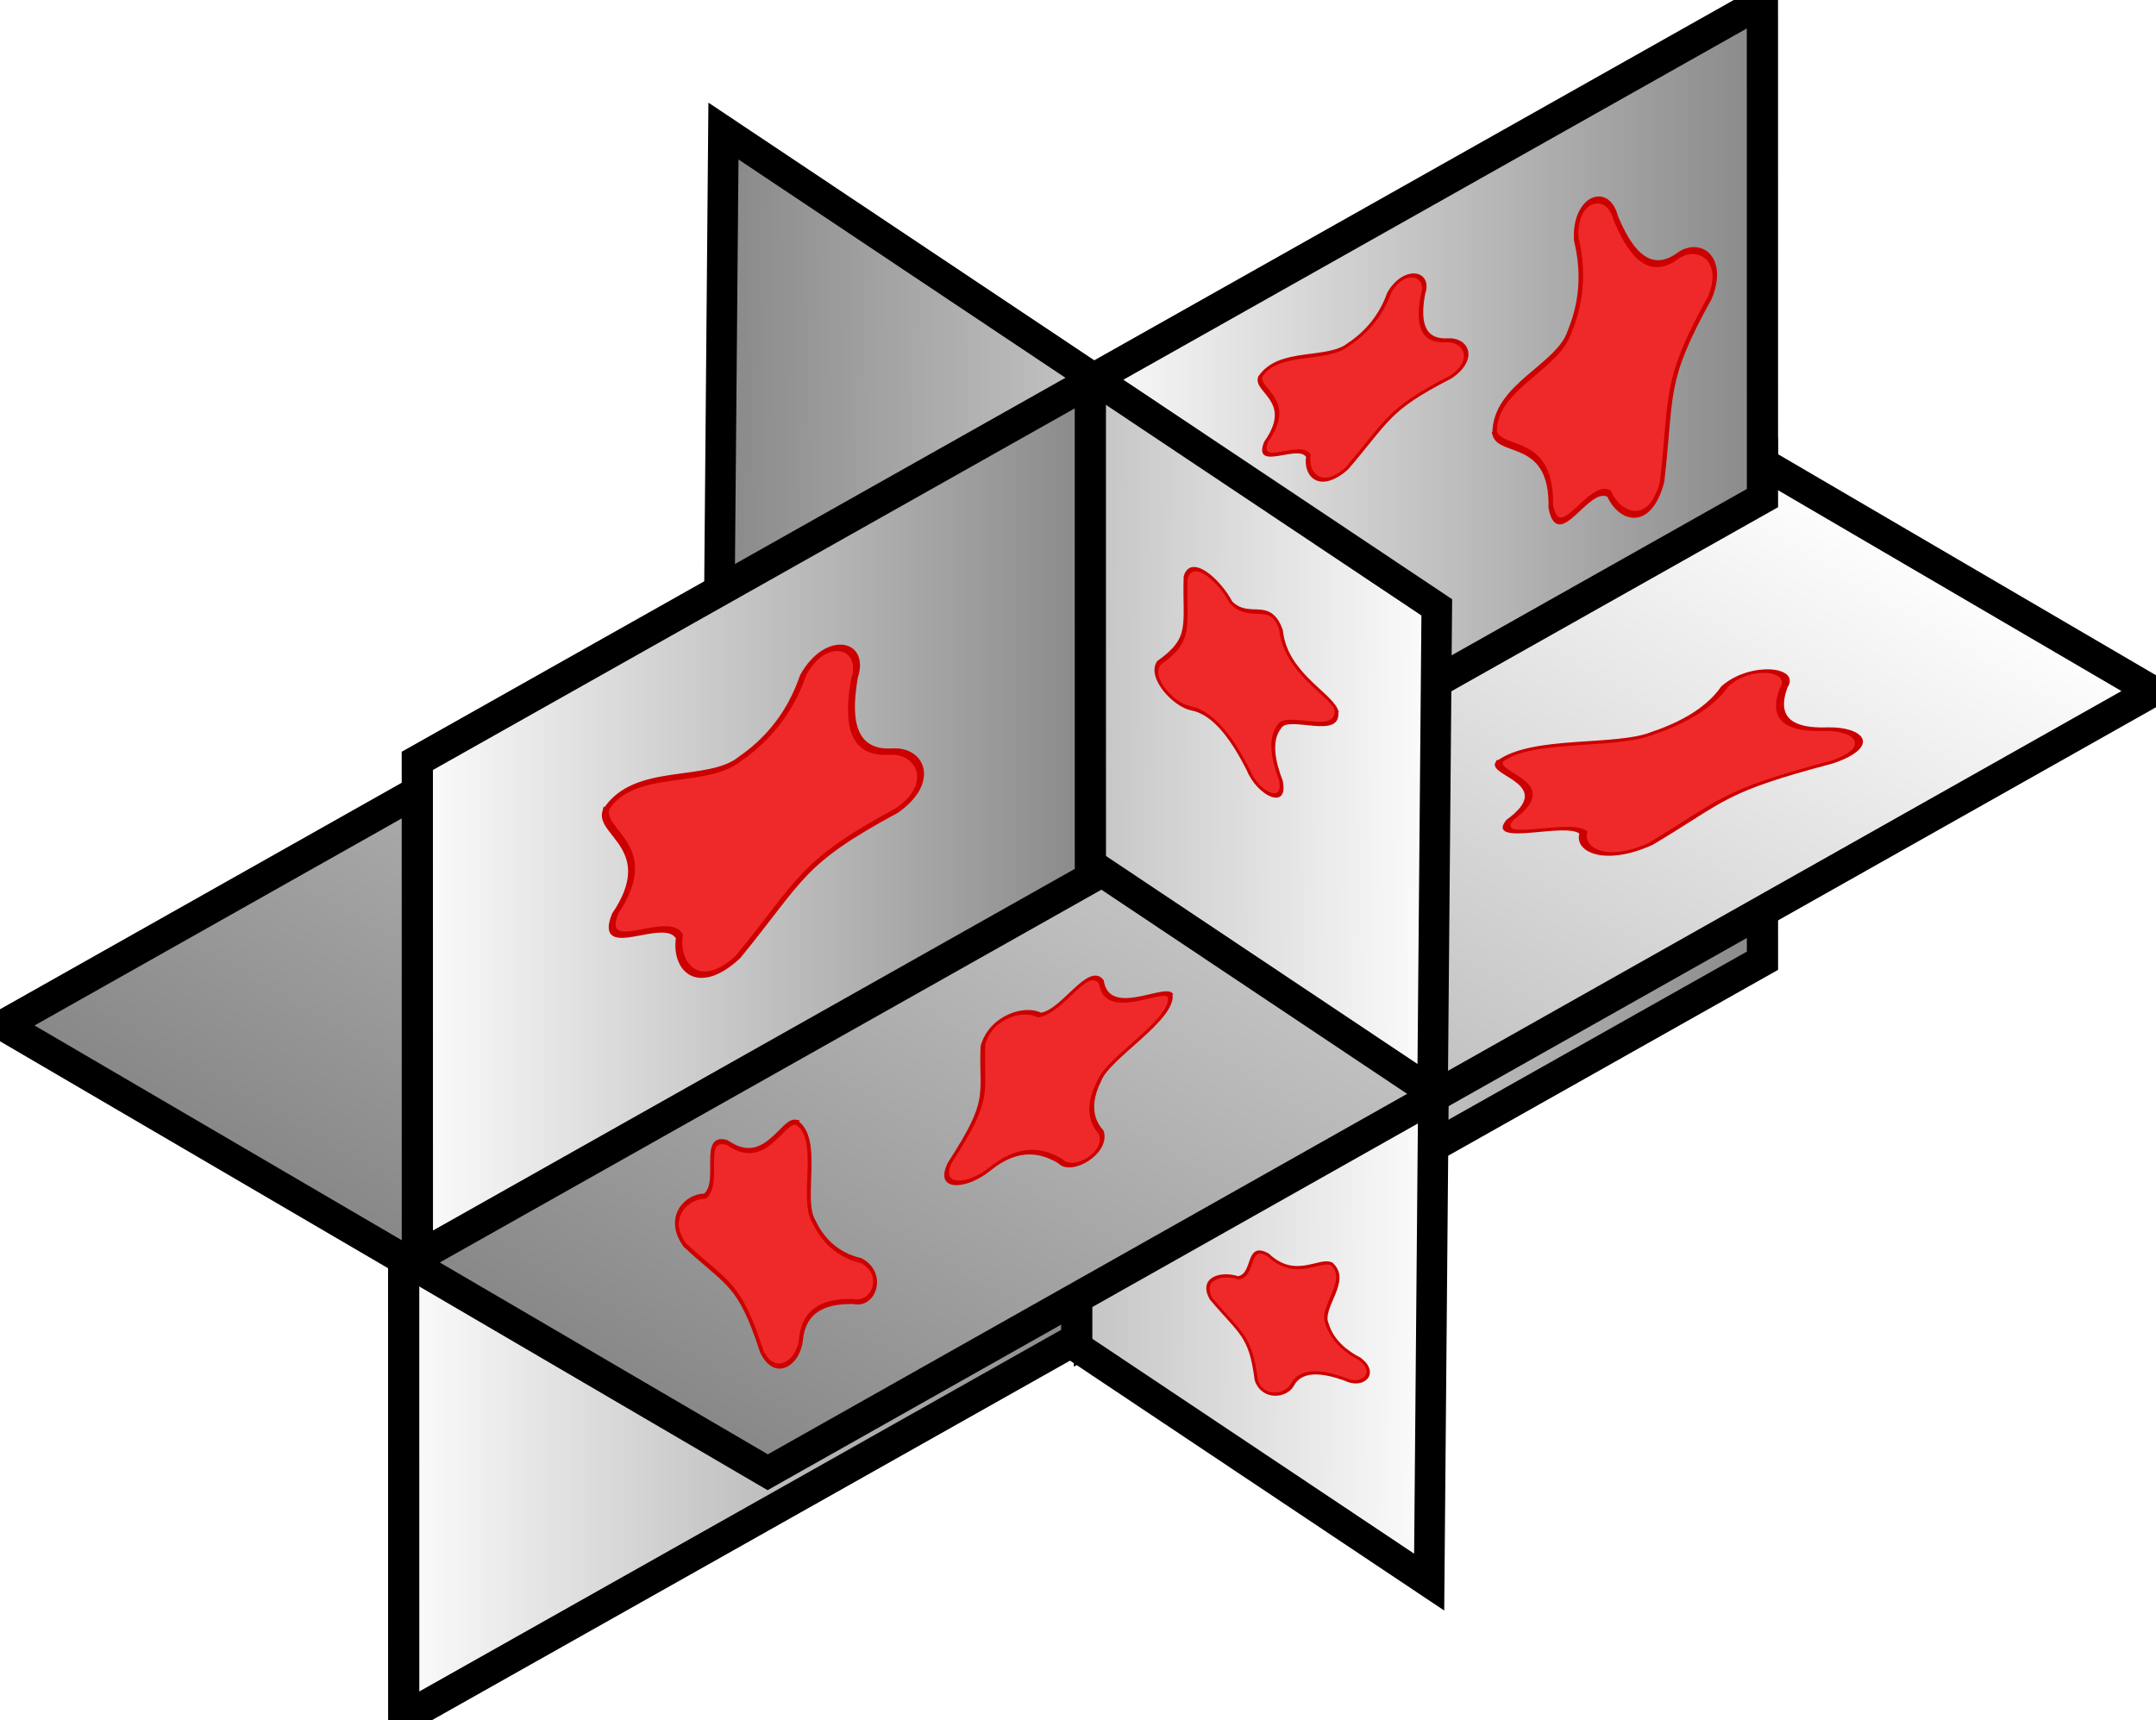
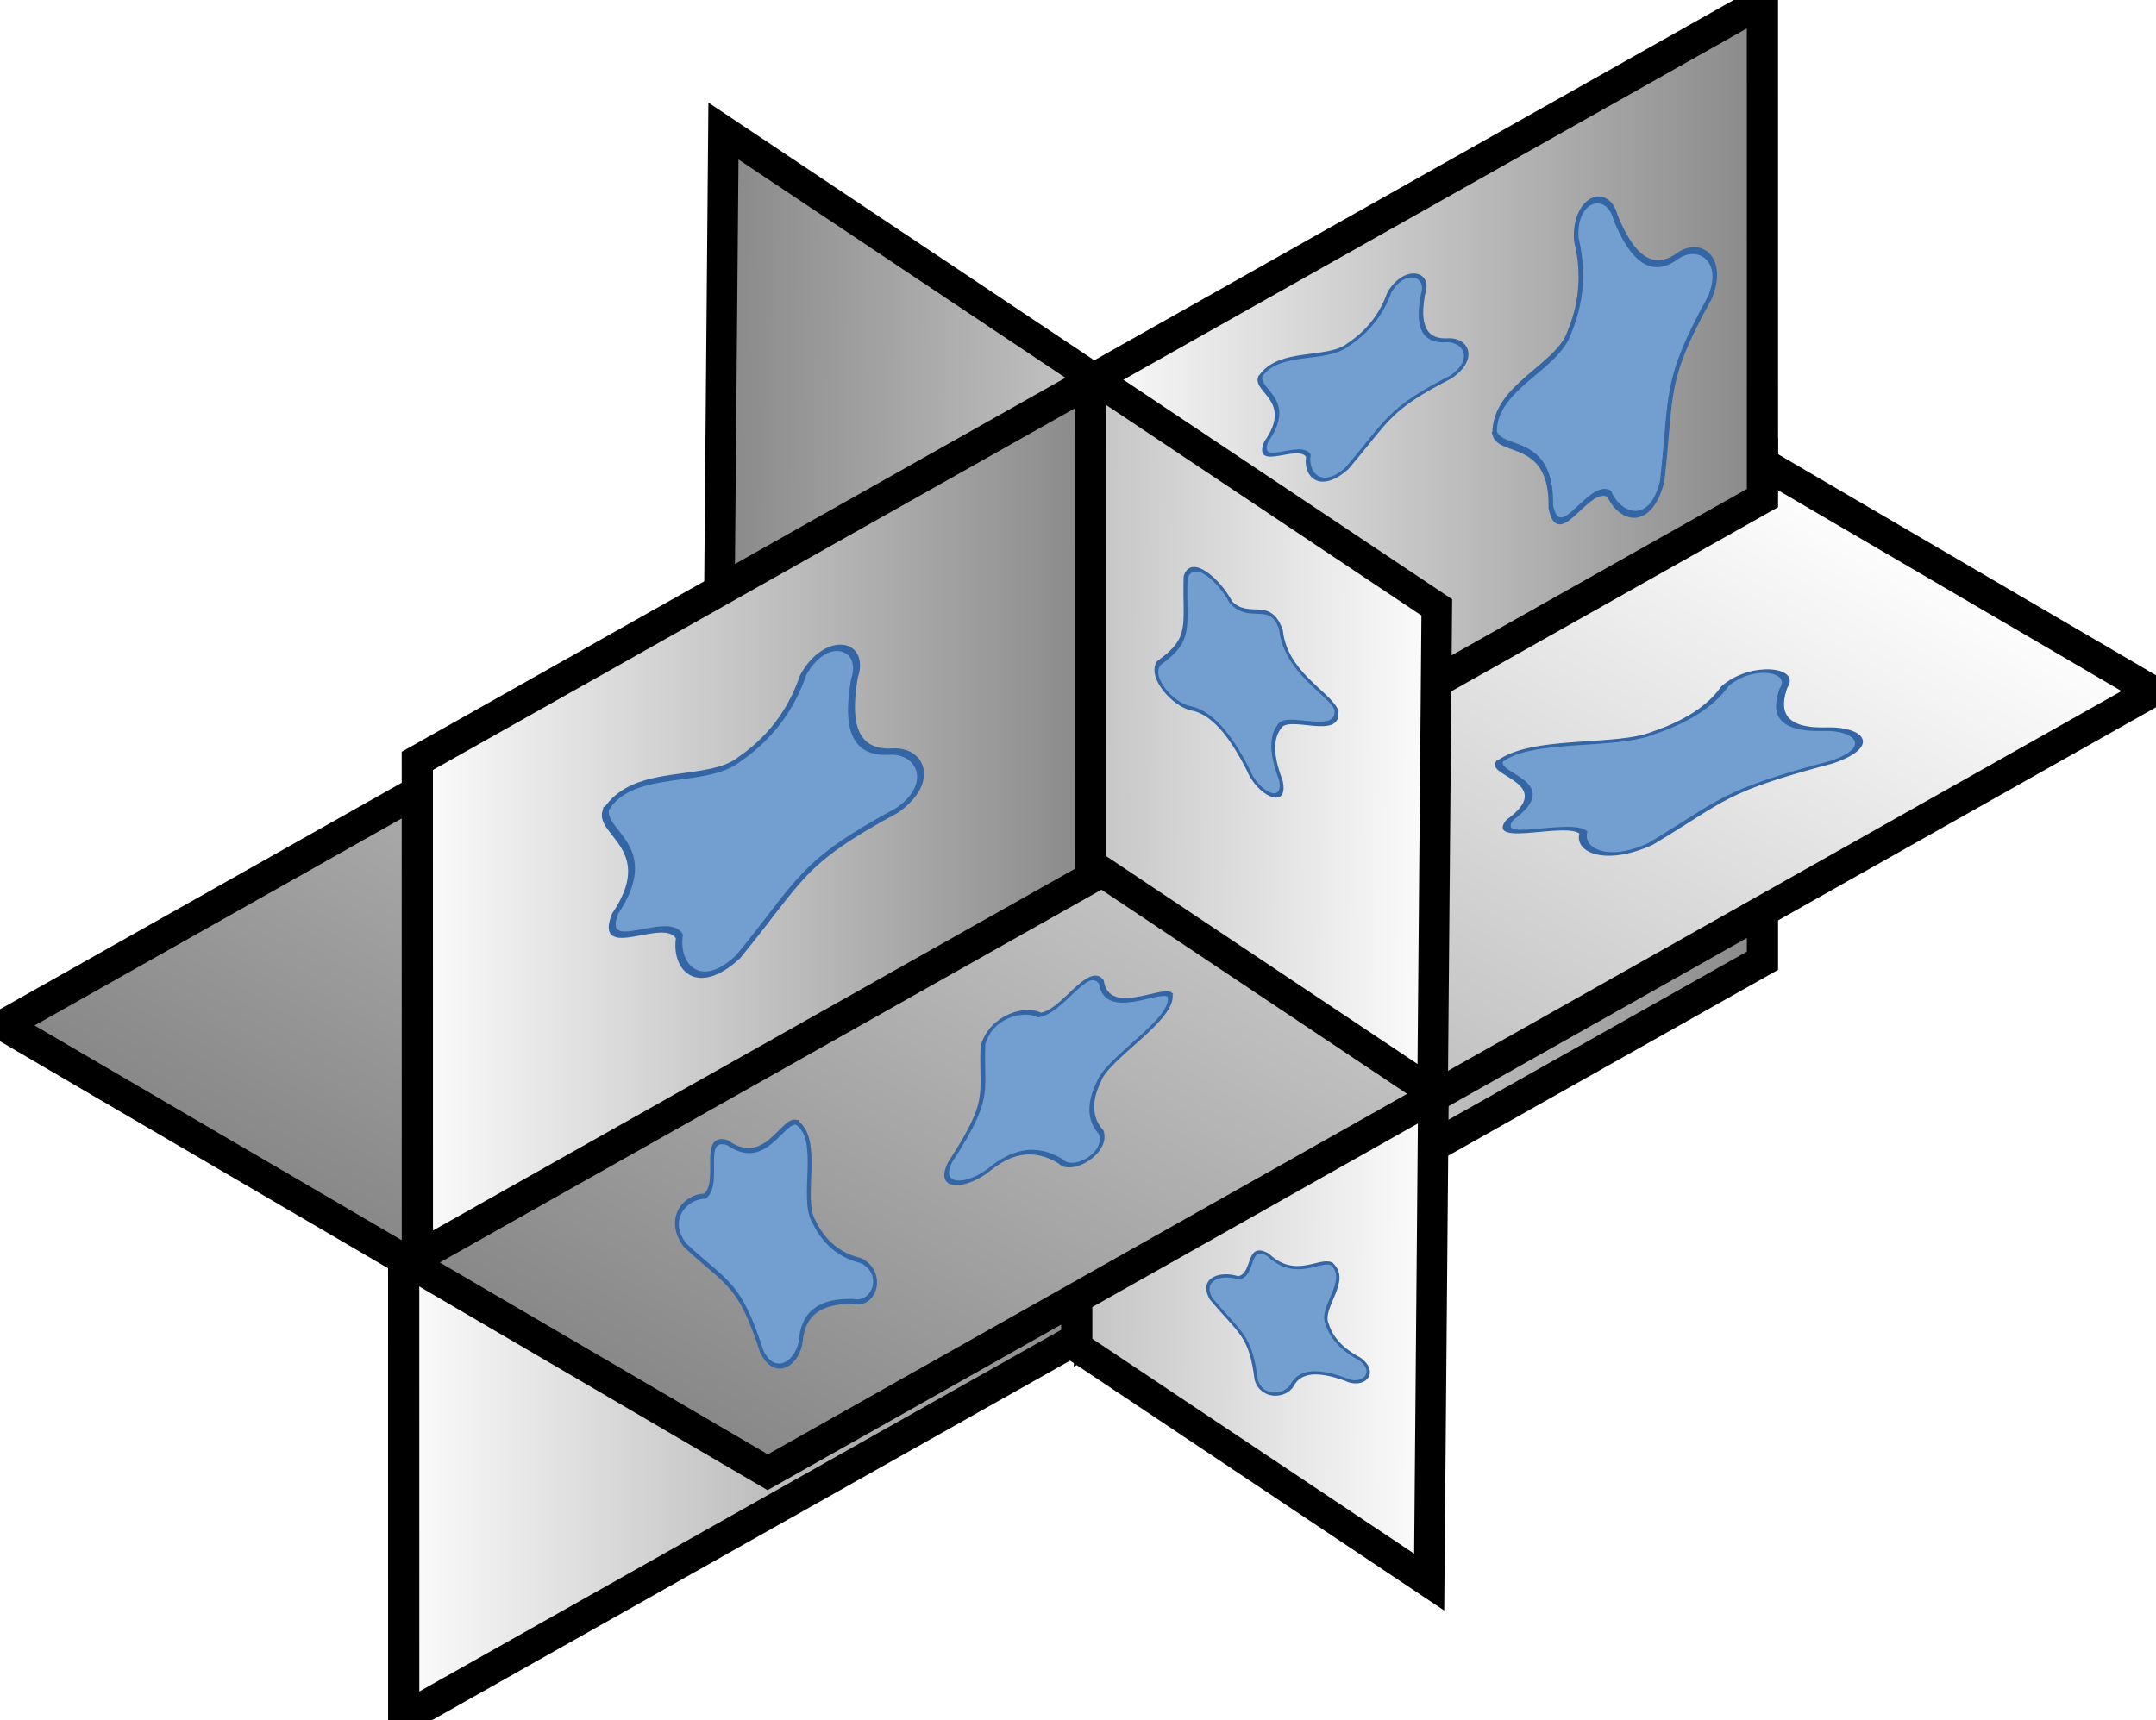
<svg xmlns="http://www.w3.org/2000/svg" xmlns:xlink="http://www.w3.org/1999/xlink" width="322.368" height="257.236" id="svg2" version="1.0">
  <defs id="defs4">
    <linearGradient id="linearGradient3199">
      <stop style="stop-color:#868686;stop-opacity:1;" offset="0" id="stop3201" />
      <stop style="stop-color:#ffffff;stop-opacity:1;" offset="1" id="stop3203" />
    </linearGradient>
    <marker orient="auto" refY="0" refX="0" id="Arrow1Send" style="overflow:visible">
      <path id="path3688" d="M 0,0 L 5,-5 L -12.5,0 L 5,5 L 0,0 z" style="fill-rule:evenodd;stroke:#000000;stroke-width:1pt;marker-start:none" transform="matrix(-0.2,0,0,-0.2,-1.2,0)" />
    </marker>
    <marker id="RazorWire" refX="0" refY="0" orient="auto">
       style="overflow:visible"&gt;
      <path id="path3906" transform="scale(0.8,0.8)" style="fill:#808080;fill-opacity:1;fill-rule:evenodd;stroke:#000000;stroke-width:0.1pt" d="M 0.023,-0.74 L 0.023,0.697 L -7.759,3.01 L 10.679,3.01 L 3.491,0.697 L 3.491,-0.74 L 10.741,-2.896 L -7.727,-2.896 L 0.023,-0.74 z" />
    </marker>
    <marker orient="auto" refY="0" refX="0" id="Arrow2Sstart" style="overflow:visible">
      <path id="path3703" style="font-size:12px;fill-rule:evenodd;stroke-width:0.625;stroke-linejoin:round" d="M 8.719,4.034 L -2.207,0.016 L 8.719,-4.002 C 6.973,-1.63 6.983,1.616 8.719,4.034 z" transform="matrix(0.3,0,0,0.3,-0.69,0)" />
    </marker>
    <linearGradient xlink:href="#linearGradient3199" id="linearGradient3205" x1="-367.112" y1="404.158" x2="-246.243" y2="404.158" gradientUnits="userSpaceOnUse" />
    <linearGradient xlink:href="#linearGradient3199" id="linearGradient3207" x1="312.866" y1="11.617" x2="446.592" y2="11.617" gradientUnits="userSpaceOnUse" />
    <linearGradient xlink:href="#linearGradient3199" id="linearGradient3209" x1="-482.463" y1="403.972" x2="-361.594" y2="403.972" gradientUnits="userSpaceOnUse" />
    <linearGradient xlink:href="#linearGradient3199" id="linearGradient3211" x1="-196.229" y1="441.063" x2="46.901" y2="441.063" gradientUnits="userSpaceOnUse" />
    <linearGradient xlink:href="#linearGradient3199" id="linearGradient3213" x1="-364.763" y1="471.947" x2="-243.894" y2="471.947" gradientUnits="userSpaceOnUse" />
    <linearGradient xlink:href="#linearGradient3199" id="linearGradient3215" x1="313.025" y1="84.768" x2="446.751" y2="84.768" gradientUnits="userSpaceOnUse" />
    <linearGradient xlink:href="#linearGradient3199" id="linearGradient3217" x1="-482.456" y1="473.164" x2="-361.587" y2="473.164" gradientUnits="userSpaceOnUse" />
    <linearGradient id="linearGradient3367">
      <stop style="stop-color:#000000;stop-opacity:1" offset="0" id="stop3369" />
      <stop id="stop3371" offset="0.444" style="stop-color:#940000;stop-opacity:1;" />
      <stop id="stop3373" offset="1" style="stop-color:#dc0808;stop-opacity:1;" />
    </linearGradient>
    <linearGradient id="linearGradient3124">
      <stop id="stop3126" offset="0" style="stop-color:#4e1818;stop-opacity:1;" />
      <stop style="stop-color:#940000;stop-opacity:1;" offset="0.623" id="stop3128" />
      <stop style="stop-color:#dc0808;stop-opacity:1;" offset="1" id="stop3130" />
    </linearGradient>
    <linearGradient id="linearGradient3358">
      <stop id="stop3360" offset="0" style="stop-color:#000000;stop-opacity:1" />
      <stop style="stop-color:#940000;stop-opacity:1;" offset="0.111" id="stop3362" />
      <stop style="stop-color:#dc0808;stop-opacity:1;" offset="1" id="stop3364" />
    </linearGradient>
    <linearGradient id="linearGradient3336">
      <stop id="stop3338" offset="0" style="stop-color:#4e1818;stop-opacity:1;" />
      <stop style="stop-color:#940000;stop-opacity:1;" offset="0.458" id="stop3340" />
      <stop style="stop-color:#dc0808;stop-opacity:1;" offset="1" id="stop3342" />
    </linearGradient>
    <linearGradient id="linearGradient3300">
      <stop style="stop-color:#4e1818;stop-opacity:1;" offset="0" id="stop3308" />
      <stop id="stop3322" offset="0.236" style="stop-color:#940000;stop-opacity:1;" />
      <stop id="stop3304" offset="1" style="stop-color:#dc0808;stop-opacity:1;" />
    </linearGradient>
    <linearGradient id="linearGradient3264">
      <stop style="stop-color:#c9c9c9;stop-opacity:1;" offset="0" id="stop3266" />
      <stop id="stop3276" offset="0.25" style="stop-color:#f8f8f8;stop-opacity:1;" />
      <stop id="stop3272" offset="0.5" style="stop-color:#e2e2e2;stop-opacity:1;" />
      <stop style="stop-color:#b0b0b0;stop-opacity:1;" offset="0.75" id="stop3274" />
      <stop style="stop-color:#c9c9c9;stop-opacity:1;" offset="1" id="stop3268" />
    </linearGradient>
    <marker orient="auto" refY="0" refX="0" id="Arrow2Sstart-8" style="overflow:visible">
      <path id="path3703-4" style="font-size:12px;fill-rule:evenodd;stroke-width:0.625;stroke-linejoin:round" d="M 8.719,4.034 L -2.207,0.016 L 8.719,-4.002 C 6.973,-1.63 6.983,1.616 8.719,4.034 z" transform="matrix(0.3,0,0,0.3,-0.69,0)" />
    </marker>
    <marker id="RazorWire-9" refX="0" refY="0" orient="auto">
       style="overflow:visible"&gt;
      <path id="path3906-8" transform="scale(0.8,0.8)" style="fill:#808080;fill-opacity:1;fill-rule:evenodd;stroke:#000000;stroke-width:0.1pt" d="M 0.023,-0.74 L 0.023,0.697 L -7.759,3.01 L 10.679,3.01 L 3.491,0.697 L 3.491,-0.74 L 10.741,-2.896 L -7.727,-2.896 L 0.023,-0.74 z" />
    </marker>
    <marker orient="auto" refY="0" refX="0" id="Arrow1Send-6" style="overflow:visible">
      <path id="path3688-5" d="M 0,0 L 5,-5 L -12.5,0 L 5,5 L 0,0 z" style="fill-rule:evenodd;stroke:#000000;stroke-width:1pt;marker-start:none" transform="matrix(-0.2,0,0,-0.2,-1.2,0)" />
    </marker>
    <marker orient="auto" refY="0" refX="0" id="marker2700" style="overflow:visible">
      <path id="path2702" style="font-size:12px;fill-rule:evenodd;stroke-width:0.625;stroke-linejoin:round" d="M 8.719,4.034 L -2.207,0.016 L 8.719,-4.002 C 6.973,-1.63 6.983,1.616 8.719,4.034 z" transform="matrix(0.3,0,0,0.3,-0.69,0)" />
    </marker>
    <marker id="marker2696" refX="0" refY="0" orient="auto">
       style="overflow:visible"&gt;
      <path id="path2698" transform="scale(0.8,0.8)" style="fill:#808080;fill-opacity:1;fill-rule:evenodd;stroke:#000000;stroke-width:0.1pt" d="M 0.023,-0.74 L 0.023,0.697 L -7.759,3.01 L 10.679,3.01 L 3.491,0.697 L 3.491,-0.74 L 10.741,-2.896 L -7.727,-2.896 L 0.023,-0.74 z" />
    </marker>
    <marker orient="auto" refY="0" refX="0" id="marker2692" style="overflow:visible">
      <path id="path2694" d="M 0,0 L 5,-5 L -12.5,0 L 5,5 L 0,0 z" style="fill-rule:evenodd;stroke:#000000;stroke-width:1pt;marker-start:none" transform="matrix(-0.2,0,0,-0.2,-1.2,0)" />
    </marker>
    <marker orient="auto" refY="0" refX="0" id="marker2660" style="overflow:visible">
      <path id="path2662" style="font-size:12px;fill-rule:evenodd;stroke-width:0.625;stroke-linejoin:round" d="M 8.719,4.034 L -2.207,0.016 L 8.719,-4.002 C 6.973,-1.63 6.983,1.616 8.719,4.034 z" transform="matrix(0.3,0,0,0.3,-0.69,0)" />
    </marker>
    <marker id="marker2656" refX="0" refY="0" orient="auto">
       style="overflow:visible"&gt;
      <path id="path2658" transform="scale(0.8,0.8)" style="fill:#808080;fill-opacity:1;fill-rule:evenodd;stroke:#000000;stroke-width:0.1pt" d="M 0.023,-0.74 L 0.023,0.697 L -7.759,3.01 L 10.679,3.01 L 3.491,0.697 L 3.491,-0.74 L 10.741,-2.896 L -7.727,-2.896 L 0.023,-0.74 z" />
    </marker>
    <marker orient="auto" refY="0" refX="0" id="marker2652" style="overflow:visible">
      <path id="path2654" d="M 0,0 L 5,-5 L -12.5,0 L 5,5 L 0,0 z" style="fill-rule:evenodd;stroke:#000000;stroke-width:1pt;marker-start:none" transform="matrix(-0.2,0,0,-0.2,-1.2,0)" />
    </marker>
    <linearGradient y2="473.164" x2="-361.587" y1="473.164" x1="-482.456" gradientUnits="userSpaceOnUse" id="linearGradient2707" xlink:href="#linearGradient3199" />
    <linearGradient y2="84.768" x2="446.751" y1="84.768" x1="313.025" gradientUnits="userSpaceOnUse" id="linearGradient2709" xlink:href="#linearGradient3199" />
    <linearGradient y2="471.947" x2="-243.894" y1="471.947" x1="-364.763" gradientUnits="userSpaceOnUse" id="linearGradient2711" xlink:href="#linearGradient3199" />
    <linearGradient y2="441.063" x2="46.901" y1="441.063" x1="-196.229" gradientUnits="userSpaceOnUse" id="linearGradient2713" xlink:href="#linearGradient3199" />
    <linearGradient y2="403.972" x2="-361.594" y1="403.972" x1="-482.463" gradientUnits="userSpaceOnUse" id="linearGradient2715" xlink:href="#linearGradient3199" />
    <linearGradient y2="11.617" x2="446.592" y1="11.617" x1="312.866" gradientUnits="userSpaceOnUse" id="linearGradient2717" xlink:href="#linearGradient3199" />
    <linearGradient y2="404.158" x2="-246.243" y1="404.158" x1="-367.112" gradientUnits="userSpaceOnUse" id="linearGradient2719" xlink:href="#linearGradient3199" />
  </defs>
  <g id="layer1" transform="translate(-154.4885,-131.0272)">
    <rect style="fill:url(#linearGradient3217);fill-opacity:1.0;stroke:#000000;stroke-width:5.357;stroke-opacity:1;stroke-miterlimit:4;stroke-dasharray:none" id="rect3651" width="115.513" height="74.233" x="-479.778" y="436.047" transform="matrix(-0.8711691,0.4909831,9.2004324e-5,1,0,0)" />
    <rect style="fill:url(#linearGradient3215);fill-opacity:1.0;stroke:#000000;stroke-width:5.467;stroke-opacity:1;stroke-miterlimit:4;stroke-dasharray:none" id="rect3641" width="128.259" height="72.551" x="315.758" y="48.492" transform="matrix(0.8315766,0.5554101,-8.7072261e-3,0.9999621,0,0)" />
    <rect style="fill:url(#linearGradient3213);fill-opacity:1.0;stroke:#000000;stroke-width:5.357;stroke-opacity:1;stroke-miterlimit:4;stroke-dasharray:none" id="rect3649" width="115.513" height="74.233" x="-362.085" y="434.831" transform="matrix(-0.8711691,0.4909831,9.2004324e-5,1,0,0)" />
    <rect style="fill:url(#linearGradient3211);fill-opacity:1.0;stroke:#000000;stroke-width:5.38;stroke-opacity:1;stroke-miterlimit:4;stroke-dasharray:none" id="rect3593" width="237.75" height="132.407" x="-193.539" y="374.86" transform="matrix(0.8710032,-0.4912774,0.8631528,0.5049429,0,0)" />
    <rect style="fill:url(#linearGradient3209);fill-opacity:1.0;stroke:#000000;stroke-width:5.357;stroke-opacity:1;stroke-miterlimit:4;stroke-dasharray:none" id="rect3647" width="115.513" height="74.233" x="-479.785" y="366.856" transform="matrix(-0.8711691,0.4909831,9.2004324e-5,1,0,0)" />
    <rect style="fill:url(#linearGradient3207);fill-opacity:1.0;stroke:#000000;stroke-width:5.467;stroke-opacity:1;stroke-miterlimit:4;stroke-dasharray:none" id="rect3639" width="128.259" height="72.551" x="315.6" y="-24.658" transform="matrix(0.8315766,0.5554101,-8.7072264e-3,0.9999621,0,0)" />
    <rect style="fill:url(#linearGradient3205);fill-opacity:1.0;stroke:#000000;stroke-width:5.357;stroke-opacity:1;stroke-miterlimit:4;stroke-dasharray:none" id="rect3643" width="115.513" height="74.233" x="-364.434" y="367.042" transform="matrix(-0.8711691,0.4909831,9.2004324e-5,1,0,0)" />
    <g id="layer1-5" style="display:inline" transform="matrix(1.000634,0,0,0.9217022,225.3543,246.6382)" />
-     <g transform="matrix(1.000634,-0.7342612,0.3653855,0.6535838,198.8442,123.059)" id="g4691">
-       <path style="fill:#ef2929;fill-opacity:1;fill-rule:evenodd;stroke:#cc0000;stroke-width:0.971;stroke-linecap:butt;stroke-linejoin:miter;stroke-miterlimit:4;stroke-dasharray:none;stroke-opacity:1" d="m -18.397,176.883 c -2.068,2.985 3.461,12.532 -5.164,17.943 -4.557,5.226 5.447,5.987 5.477,11.331 -2.271,4.313 -1.418,11.581 5.015,10.295 11.423,-5.066 12.076,-7.898 25.497,-4.834 5.787,0.251 6.141,-6.978 2.852,-10.264 -4.751,-4.712 -2.259,-11.243 0.486,-16.247 3.263,-4.219 -0.332,-10.668 -5.25,-6.626 -2.526,3.225 -6.295,6.338 -11.656,6.077 -5.121,0.437 -11.679,-11.608 -17.256,-7.674 z" id="path3298" />
+     <g transform="matrix(1.000634,-0.7342612,0.3653855,0.6535838,198.8442,123.059)" id="g4691" style="stroke:#3465a4;fill:#729fcf">
+       <path style="fill:#729fcf;fill-opacity:1;fill-rule:evenodd;stroke:#3465a4;stroke-width:0.971;stroke-linecap:butt;stroke-linejoin:miter;stroke-miterlimit:4;stroke-dasharray:none;stroke-opacity:1" d="m -18.397,176.883 c -2.068,2.985 3.461,12.532 -5.164,17.943 -4.557,5.226 5.447,5.987 5.477,11.331 -2.271,4.313 -1.418,11.581 5.015,10.295 11.423,-5.066 12.076,-7.898 25.497,-4.834 5.787,0.251 6.141,-6.978 2.852,-10.264 -4.751,-4.712 -2.259,-11.243 0.486,-16.247 3.263,-4.219 -0.332,-10.668 -5.25,-6.626 -2.526,3.225 -6.295,6.338 -11.656,6.077 -5.121,0.437 -11.679,-11.608 -17.256,-7.674 z" id="path3298" />
    </g>
-     <g transform="matrix(0.6547918,-0.4587549,0.2390998,0.4083489,329.8392,111.255)" id="g4691-7">
-       <path style="fill:#ef2929;fill-opacity:1;fill-rule:evenodd;stroke:#cc0000;stroke-width:0.971;stroke-linecap:butt;stroke-linejoin:miter;stroke-miterlimit:4;stroke-dasharray:none;stroke-opacity:1" d="m -34.111,148.096 c -2.068,2.985 3.461,12.532 -5.164,17.943 -4.557,5.226 5.447,5.987 5.477,11.331 -2.271,4.313 -1.418,11.581 5.015,10.295 11.423,-5.066 12.076,-7.898 25.497,-4.834 5.787,0.251 6.141,-6.978 2.852,-10.264 -4.751,-4.712 -2.259,-11.243 0.486,-16.247 3.263,-4.219 -0.332,-10.668 -5.25,-6.626 -2.526,3.225 -6.295,6.338 -11.656,6.077 -5.121,0.437 -11.679,-11.608 -17.256,-7.674 z" id="path3298-4" />
-       <g transform="matrix(1.452748,-0.05676432,-0.01845024,1.482548,18.94445,-67.76918)" id="g4691-4">
-         <g transform="matrix(1.037939,0.4968494,0.1614922,0.7771078,-41.41331,112.8619)" id="g4691-3">
-           <path style="fill:#ef2929;fill-opacity:1;fill-rule:evenodd;stroke:#cc0000;stroke-width:0.971;stroke-linecap:butt;stroke-linejoin:miter;stroke-miterlimit:4;stroke-dasharray:none;stroke-opacity:1" d="m -18.397,176.883 c -2.068,2.985 3.461,12.532 -5.164,17.943 -4.557,5.226 5.447,5.987 5.477,11.331 -2.271,4.313 -1.418,11.581 5.015,10.295 11.423,-5.066 12.076,-7.898 25.497,-4.834 5.787,0.251 6.141,-6.978 2.852,-10.264 -4.751,-4.712 -2.259,-11.243 0.486,-16.247 3.263,-4.219 -0.332,-10.668 -5.25,-6.626 -2.526,3.225 -6.295,6.338 -11.656,6.077 -5.121,0.437 -11.679,-11.608 -17.256,-7.674 z" id="path3298-2" />
+     <g transform="matrix(0.6547918,-0.4587549,0.2390998,0.4083489,329.8392,111.255)" id="g4691-7" style="stroke:#3465a4;fill:#729fcf">
+       <path style="fill:#729fcf;fill-opacity:1;fill-rule:evenodd;stroke:#3465a4;stroke-width:0.971;stroke-linecap:butt;stroke-linejoin:miter;stroke-miterlimit:4;stroke-dasharray:none;stroke-opacity:1" d="m -34.111,148.096 c -2.068,2.985 3.461,12.532 -5.164,17.943 -4.557,5.226 5.447,5.987 5.477,11.331 -2.271,4.313 -1.418,11.581 5.015,10.295 11.423,-5.066 12.076,-7.898 25.497,-4.834 5.787,0.251 6.141,-6.978 2.852,-10.264 -4.751,-4.712 -2.259,-11.243 0.486,-16.247 3.263,-4.219 -0.332,-10.668 -5.25,-6.626 -2.526,3.225 -6.295,6.338 -11.656,6.077 -5.121,0.437 -11.679,-11.608 -17.256,-7.674 z" id="path3298-4" />
+       <g transform="matrix(1.452748,-0.05676432,-0.01845024,1.482548,18.94445,-67.76918)" id="g4691-4" style="stroke:#3465a4;fill:#729fcf">
+         <g transform="matrix(1.037939,0.4968494,0.1614922,0.7771078,-41.41331,112.8619)" id="g4691-3" style="stroke:#3465a4;fill:#729fcf">
+           <path style="fill:#729fcf;fill-opacity:1;fill-rule:evenodd;stroke:#3465a4;stroke-width:0.971;stroke-linecap:butt;stroke-linejoin:miter;stroke-miterlimit:4;stroke-dasharray:none;stroke-opacity:1" d="m -18.397,176.883 c -2.068,2.985 3.461,12.532 -5.164,17.943 -4.557,5.226 5.447,5.987 5.477,11.331 -2.271,4.313 -1.418,11.581 5.015,10.295 11.423,-5.066 12.076,-7.898 25.497,-4.834 5.787,0.251 6.141,-6.978 2.852,-10.264 -4.751,-4.712 -2.259,-11.243 0.486,-16.247 3.263,-4.219 -0.332,-10.668 -5.25,-6.626 -2.526,3.225 -6.295,6.338 -11.656,6.077 -5.121,0.437 -11.679,-11.608 -17.256,-7.674 z" id="path3298-2" />
        </g>
      </g>
-       <g transform="matrix(1.068807,-1.294747,0.4255796,1.262033,-57.1091,-41.6685)" id="g4691-30">
-         <path style="fill:#ef2929;fill-opacity:1;fill-rule:evenodd;stroke:#cc0000;stroke-width:0.971;stroke-linecap:butt;stroke-linejoin:miter;stroke-miterlimit:4;stroke-dasharray:none;stroke-opacity:1" d="m -18.397,176.883 c -2.068,2.985 3.461,12.532 -5.164,17.943 -4.557,5.226 5.447,5.987 5.477,11.331 -2.271,4.313 -1.418,11.581 5.015,10.295 11.423,-5.066 12.076,-7.898 25.497,-4.834 5.787,0.251 6.141,-6.978 2.852,-10.264 -4.751,-4.712 -2.259,-11.243 0.486,-16.247 3.263,-4.219 -0.332,-10.668 -5.25,-6.626 -2.526,3.225 -6.295,6.338 -11.656,6.077 -5.121,0.437 -11.679,-11.608 -17.256,-7.674 z" id="path3298-9" />
+       <g transform="matrix(1.068807,-1.294747,0.4255796,1.262033,-57.1091,-41.6685)" id="g4691-30" style="stroke:#3465a4;fill:#729fcf">
+         <path style="fill:#729fcf;fill-opacity:1;fill-rule:evenodd;stroke:#3465a4;stroke-width:0.971;stroke-linecap:butt;stroke-linejoin:miter;stroke-miterlimit:4;stroke-dasharray:none;stroke-opacity:1" d="m -18.397,176.883 c -2.068,2.985 3.461,12.532 -5.164,17.943 -4.557,5.226 5.447,5.987 5.477,11.331 -2.271,4.313 -1.418,11.581 5.015,10.295 11.423,-5.066 12.076,-7.898 25.497,-4.834 5.787,0.251 6.141,-6.978 2.852,-10.264 -4.751,-4.712 -2.259,-11.243 0.486,-16.247 3.263,-4.219 -0.332,-10.668 -5.25,-6.626 -2.526,3.225 -6.295,6.338 -11.656,6.077 -5.121,0.437 -11.679,-11.608 -17.256,-7.674 z" id="path3298-9" />
      </g>
    </g>
-     <g id="g4691-4-6" transform="matrix(0.1124781,0.6892225,-0.8777544,-0.02002005,544.7191,306.6696)">
-       <g id="g4691-3-5" transform="matrix(1.037939,0.4968494,0.1614922,0.7771078,-41.41331,112.8619)">
-         <path id="path3298-2-2" d="m -18.397,176.883 c -2.068,2.985 3.461,12.532 -5.164,17.943 -4.557,5.226 5.447,5.987 5.477,11.331 -2.271,4.313 -1.418,11.581 5.015,10.295 11.423,-5.066 12.076,-7.898 25.497,-4.834 5.787,0.251 6.141,-6.978 2.852,-10.264 -4.751,-4.712 -2.259,-11.243 0.486,-16.247 3.263,-4.219 -0.332,-10.668 -5.25,-6.626 -2.526,3.225 -6.295,6.338 -11.656,6.077 -5.121,0.437 -11.679,-11.608 -17.256,-7.674 z" style="fill:#ef2929;fill-opacity:1;fill-rule:evenodd;stroke:#cc0000;stroke-width:0.971;stroke-linecap:butt;stroke-linejoin:miter;stroke-miterlimit:4;stroke-dasharray:none;stroke-opacity:1" />
+     <g id="g4691-4-6" transform="matrix(0.1124781,0.6892225,-0.8777544,-0.02002005,544.7191,306.6696)" style="stroke:#3465a4;fill:#729fcf">
+       <g id="g4691-3-5" transform="matrix(1.037939,0.4968494,0.1614922,0.7771078,-41.41331,112.8619)" style="stroke:#3465a4;fill:#729fcf">
+         <path id="path3298-2-2" d="m -18.397,176.883 c -2.068,2.985 3.461,12.532 -5.164,17.943 -4.557,5.226 5.447,5.987 5.477,11.331 -2.271,4.313 -1.418,11.581 5.015,10.295 11.423,-5.066 12.076,-7.898 25.497,-4.834 5.787,0.251 6.141,-6.978 2.852,-10.264 -4.751,-4.712 -2.259,-11.243 0.486,-16.247 3.263,-4.219 -0.332,-10.668 -5.25,-6.626 -2.526,3.225 -6.295,6.338 -11.656,6.077 -5.121,0.437 -11.679,-11.608 -17.256,-7.674 z" style="fill:#729fcf;fill-opacity:1;fill-rule:evenodd;stroke:#3465a4;stroke-width:0.971;stroke-linecap:butt;stroke-linejoin:miter;stroke-miterlimit:4;stroke-dasharray:none;stroke-opacity:1" />
      </g>
    </g>
-     <g id="g4691-4-6-0" transform="matrix(0.7090172,0.491042,-0.7512182,0.3746299,477.3485,224.1988)">
-       <g id="g4691-3-5-8" transform="matrix(1.037939,0.4968494,0.1614922,0.7771078,-41.41331,112.8619)">
-         <path id="path3298-2-2-4" d="m -18.397,176.883 c -2.068,2.985 3.461,12.532 -5.164,17.943 -4.557,5.226 5.447,5.987 5.477,11.331 -2.271,4.313 -1.418,11.581 5.015,10.295 11.423,-5.066 12.076,-7.898 25.497,-4.834 5.787,0.251 6.141,-6.978 2.852,-10.264 -4.751,-4.712 -2.259,-11.243 0.486,-16.247 3.263,-4.219 -0.332,-10.668 -5.25,-6.626 -2.526,3.225 -6.295,6.338 -11.656,6.077 -5.121,0.437 -11.679,-11.608 -17.256,-7.674 z" style="fill:#ef2929;fill-opacity:1;fill-rule:evenodd;stroke:#cc0000;stroke-width:0.971;stroke-linecap:butt;stroke-linejoin:miter;stroke-miterlimit:4;stroke-dasharray:none;stroke-opacity:1" />
+     <g id="g4691-4-6-0" transform="matrix(0.7090172,0.491042,-0.7512182,0.3746299,477.3485,224.1988)" style="stroke:#3465a4;fill:#729fcf">
+       <g id="g4691-3-5-8" transform="matrix(1.037939,0.4968494,0.1614922,0.7771078,-41.41331,112.8619)" style="stroke:#3465a4;fill:#729fcf">
+         <path id="path3298-2-2-4" d="m -18.397,176.883 c -2.068,2.985 3.461,12.532 -5.164,17.943 -4.557,5.226 5.447,5.987 5.477,11.331 -2.271,4.313 -1.418,11.581 5.015,10.295 11.423,-5.066 12.076,-7.898 25.497,-4.834 5.787,0.251 6.141,-6.978 2.852,-10.264 -4.751,-4.712 -2.259,-11.243 0.486,-16.247 3.263,-4.219 -0.332,-10.668 -5.25,-6.626 -2.526,3.225 -6.295,6.338 -11.656,6.077 -5.121,0.437 -11.679,-11.608 -17.256,-7.674 z" style="fill:#729fcf;fill-opacity:1;fill-rule:evenodd;stroke:#3465a4;stroke-width:0.971;stroke-linecap:butt;stroke-linejoin:miter;stroke-miterlimit:4;stroke-dasharray:none;stroke-opacity:1" />
      </g>
    </g>
-     <g id="g4691-4-6-9" transform="matrix(0.09058831,0.8005966,-0.7069315,-0.8767915,527.6795,474.1967)">
-       <g id="g4691-3-5-7" transform="matrix(1.037939,0.4968494,0.1614922,0.7771078,-41.41331,112.8619)">
-         <path id="path3298-2-2-0" d="m -18.397,176.883 c -2.068,2.985 3.461,12.532 -5.164,17.943 -4.557,5.226 5.447,5.987 5.477,11.331 -2.271,4.313 -1.418,11.581 5.015,10.295 11.423,-5.066 12.076,-7.898 25.497,-4.834 5.787,0.251 6.141,-6.978 2.852,-10.264 -4.751,-4.712 -2.259,-11.243 0.486,-16.247 3.263,-4.219 -0.332,-10.668 -5.25,-6.626 -2.526,3.225 -6.295,6.338 -11.656,6.077 -5.121,0.437 -11.679,-11.608 -17.256,-7.674 z" style="fill:#ef2929;fill-opacity:1;fill-rule:evenodd;stroke:#cc0000;stroke-width:0.971;stroke-linecap:butt;stroke-linejoin:miter;stroke-miterlimit:4;stroke-dasharray:none;stroke-opacity:1" />
+     <g id="g4691-4-6-9" transform="matrix(0.09058831,0.8005966,-0.7069315,-0.8767915,527.6795,474.1967)" style="stroke:#3465a4;fill:#729fcf">
+       <g id="g4691-3-5-7" transform="matrix(1.037939,0.4968494,0.1614922,0.7771078,-41.41331,112.8619)" style="stroke:#3465a4;fill:#729fcf">
+         <path id="path3298-2-2-0" d="m -18.397,176.883 c -2.068,2.985 3.461,12.532 -5.164,17.943 -4.557,5.226 5.447,5.987 5.477,11.331 -2.271,4.313 -1.418,11.581 5.015,10.295 11.423,-5.066 12.076,-7.898 25.497,-4.834 5.787,0.251 6.141,-6.978 2.852,-10.264 -4.751,-4.712 -2.259,-11.243 0.486,-16.247 3.263,-4.219 -0.332,-10.668 -5.25,-6.626 -2.526,3.225 -6.295,6.338 -11.656,6.077 -5.121,0.437 -11.679,-11.608 -17.256,-7.674 z" style="fill:#729fcf;fill-opacity:1;fill-rule:evenodd;stroke:#3465a4;stroke-width:0.971;stroke-linecap:butt;stroke-linejoin:miter;stroke-miterlimit:4;stroke-dasharray:none;stroke-opacity:1" />
      </g>
    </g>
-     <g id="g4691-4-6-1" transform="matrix(0.513002,0.4778291,-0.7219418,-0.01387965,544.0823,338.6581)">
-       <g id="g4691-3-5-78" transform="matrix(1.037939,0.4968494,0.1614922,0.7771078,-41.41331,112.8619)">
-         <path id="path3298-2-2-6" d="m -18.397,176.883 c -2.068,2.985 3.461,12.532 -5.164,17.943 -4.557,5.226 5.447,5.987 5.477,11.331 -2.271,4.313 -1.418,11.581 5.015,10.295 11.423,-5.066 12.076,-7.898 25.497,-4.834 5.787,0.251 6.141,-6.978 2.852,-10.264 -4.751,-4.712 -2.259,-11.243 0.486,-16.247 3.263,-4.219 -0.332,-10.668 -5.25,-6.626 -2.526,3.225 -6.295,6.338 -11.656,6.077 -5.121,0.437 -11.679,-11.608 -17.256,-7.674 z" style="fill:#ef2929;fill-opacity:1;fill-rule:evenodd;stroke:#cc0000;stroke-width:0.971;stroke-linecap:butt;stroke-linejoin:miter;stroke-miterlimit:4;stroke-dasharray:none;stroke-opacity:1" />
+     <g id="g4691-4-6-1" transform="matrix(0.513002,0.4778291,-0.7219418,-0.01387965,544.0823,338.6581)" style="stroke:#3465a4;fill:#729fcf">
+       <g id="g4691-3-5-78" transform="matrix(1.037939,0.4968494,0.1614922,0.7771078,-41.41331,112.8619)" style="stroke:#3465a4;fill:#729fcf">
+         <path id="path3298-2-2-6" d="m -18.397,176.883 c -2.068,2.985 3.461,12.532 -5.164,17.943 -4.557,5.226 5.447,5.987 5.477,11.331 -2.271,4.313 -1.418,11.581 5.015,10.295 11.423,-5.066 12.076,-7.898 25.497,-4.834 5.787,0.251 6.141,-6.978 2.852,-10.264 -4.751,-4.712 -2.259,-11.243 0.486,-16.247 3.263,-4.219 -0.332,-10.668 -5.25,-6.626 -2.526,3.225 -6.295,6.338 -11.656,6.077 -5.121,0.437 -11.679,-11.608 -17.256,-7.674 z" style="fill:#729fcf;fill-opacity:1;fill-rule:evenodd;stroke:#3465a4;stroke-width:0.971;stroke-linecap:butt;stroke-linejoin:miter;stroke-miterlimit:4;stroke-dasharray:none;stroke-opacity:1" />
      </g>
    </g>
  </g>
  <g id="layer2" style="display:inline" transform="translate(-154.4885,-131.0272)" />
</svg>
